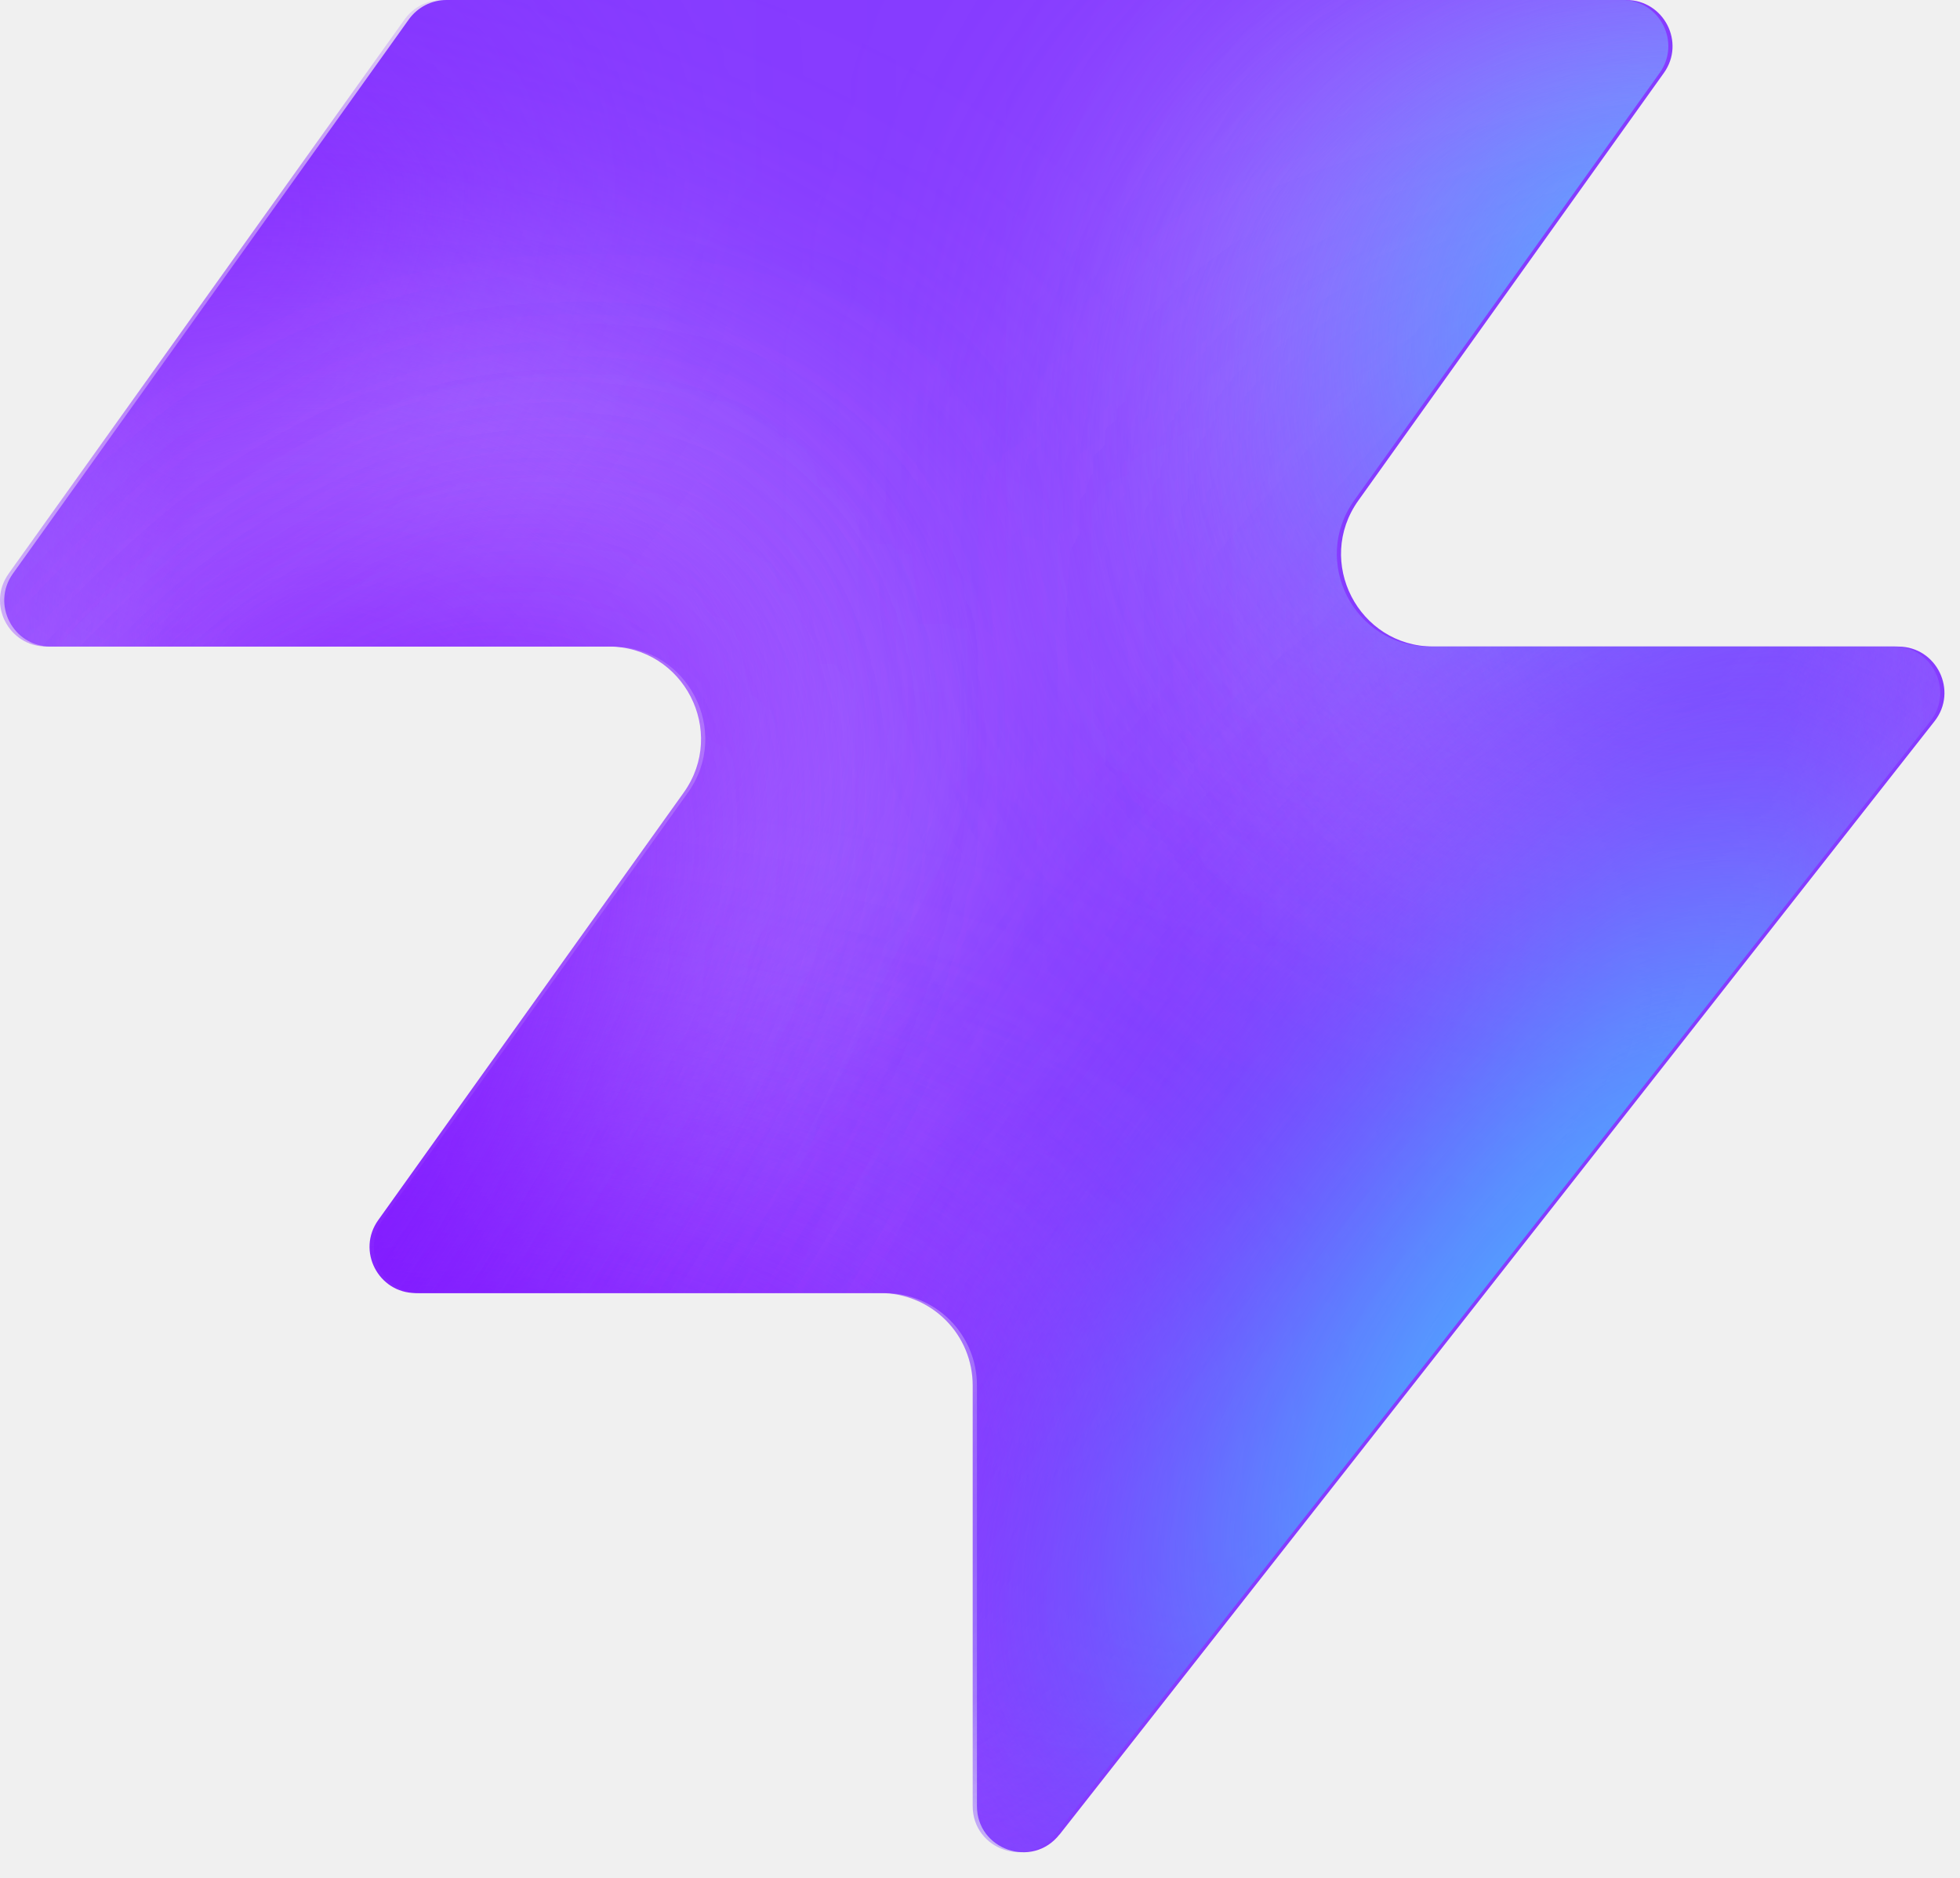
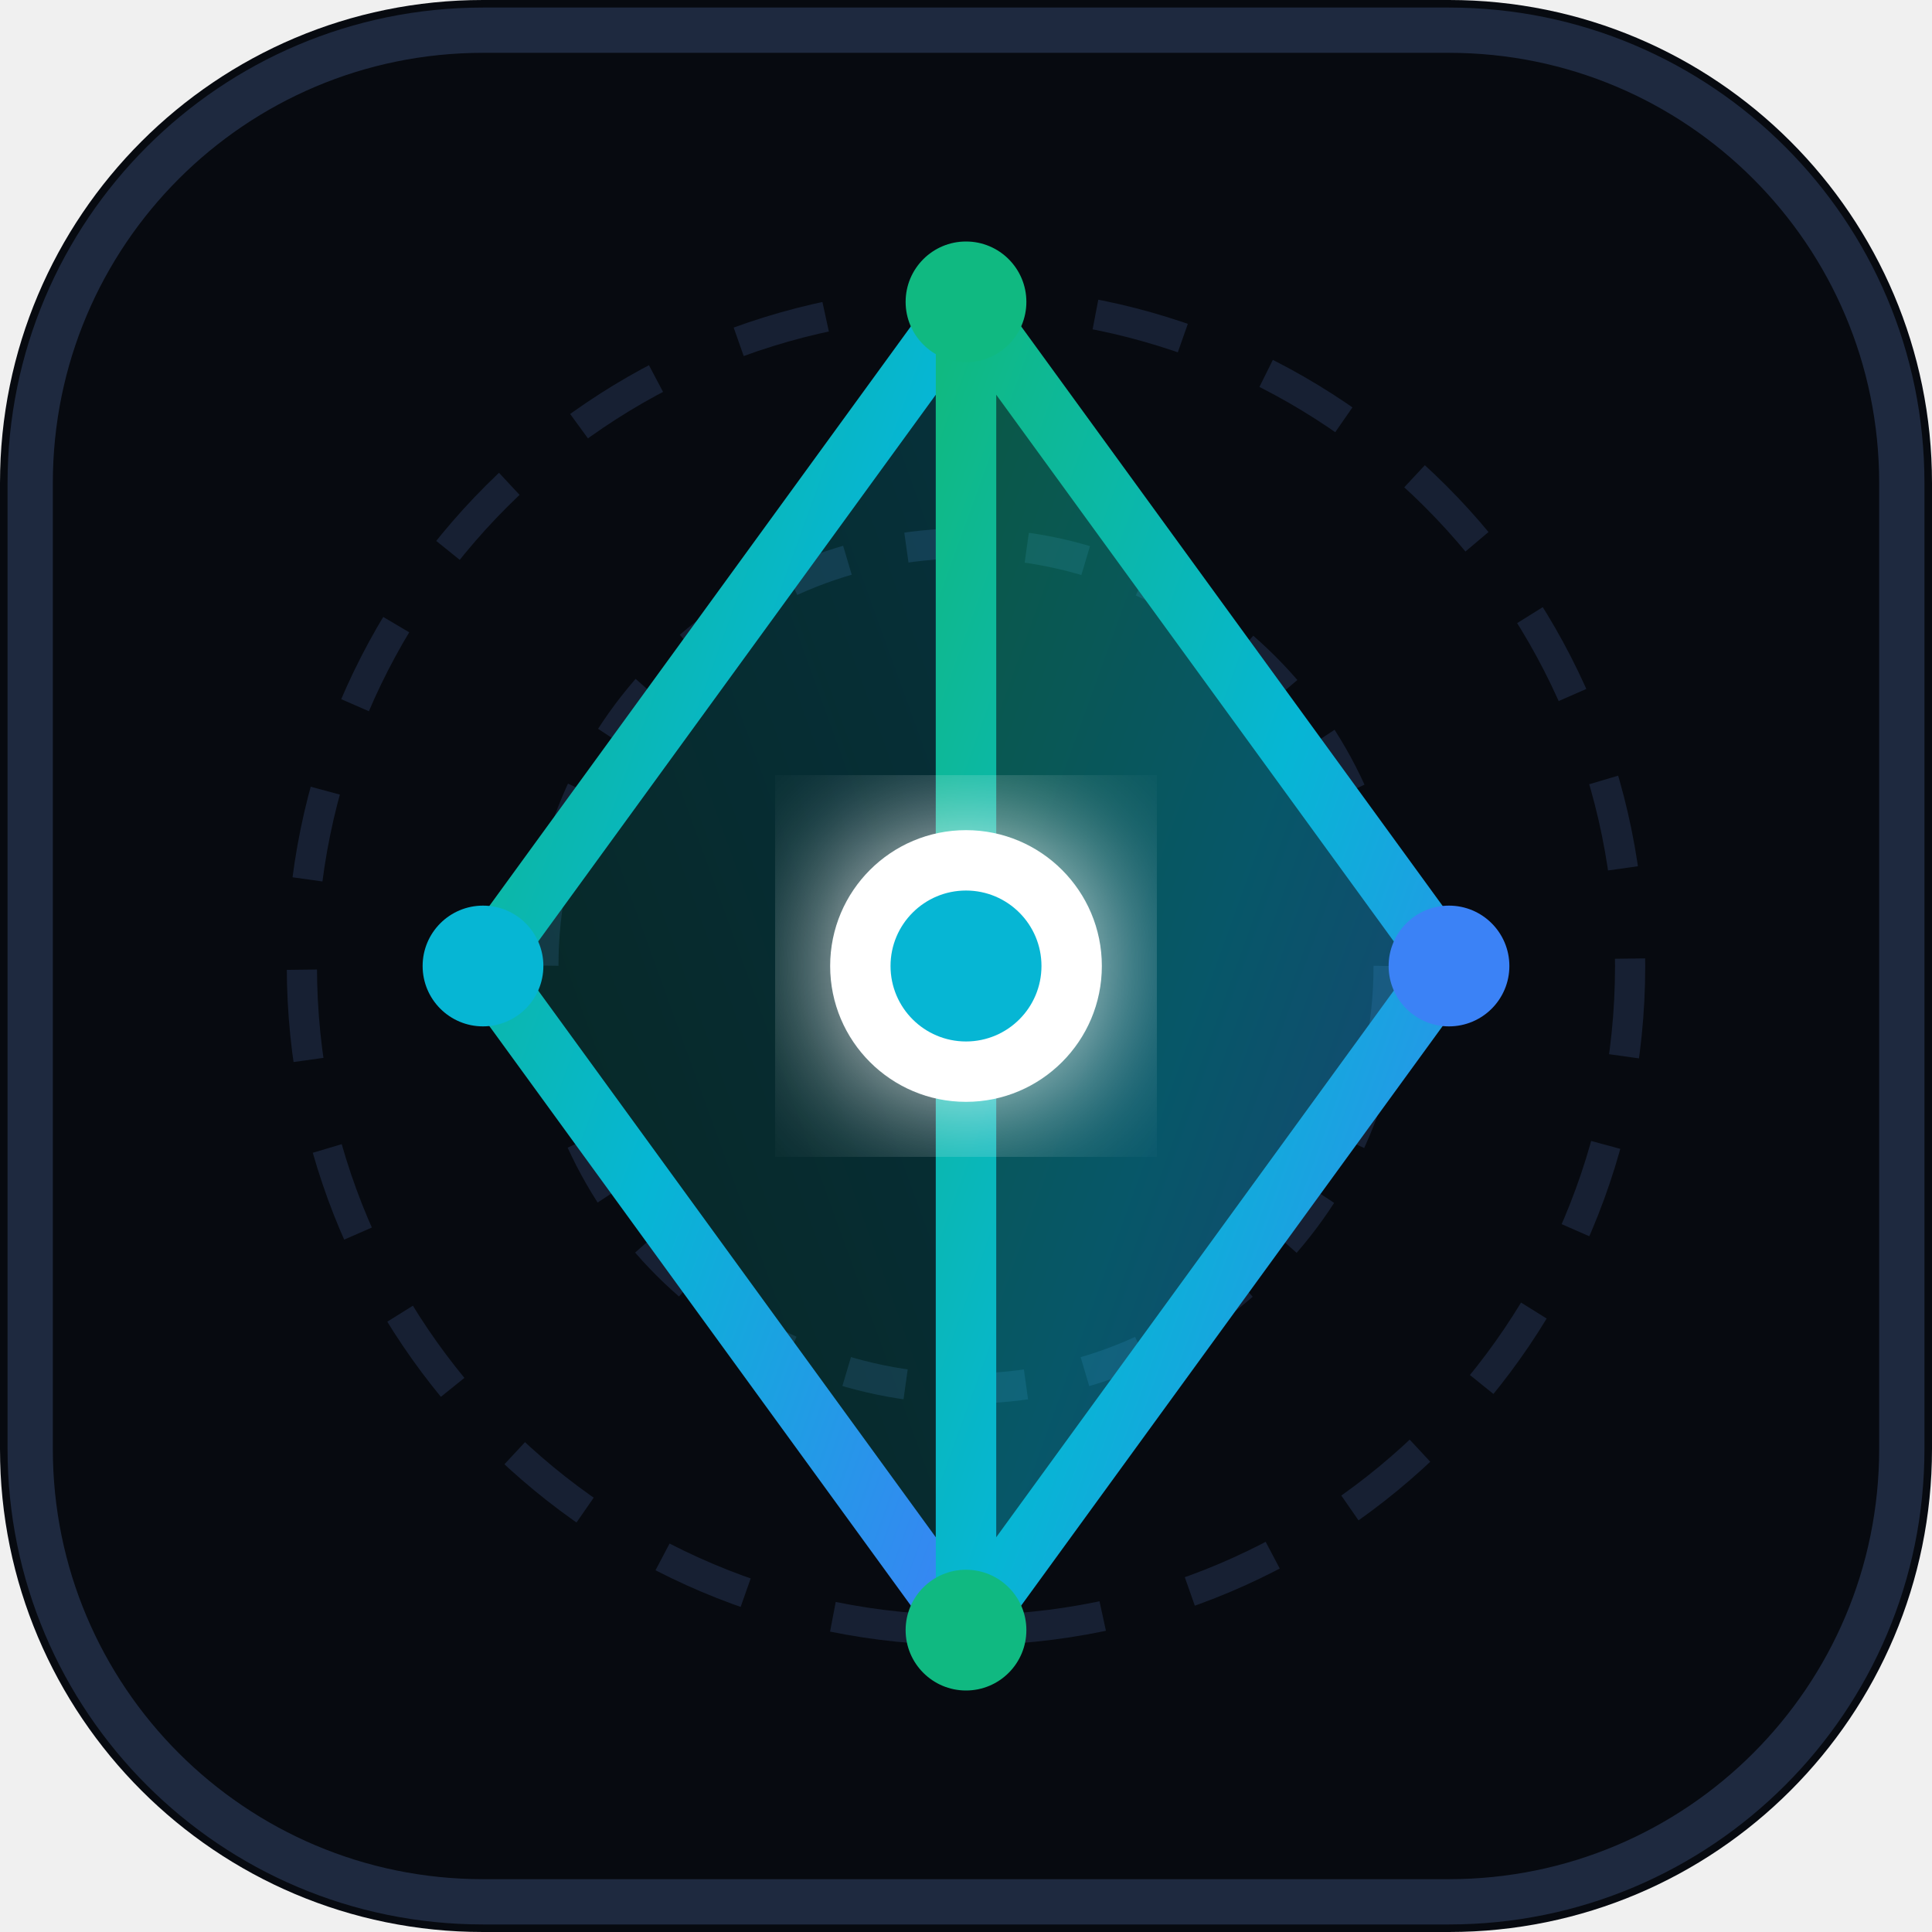
- <svg xmlns="http://www.w3.org/2000/svg" width="48" height="46" fill="none" viewBox="0 0 48 46">
-   <path fill="#863bff" d="M25.946 44.938c-.664.845-2.021.375-2.021-.698V33.937a2.26 2.26 0 0 0-2.262-2.262H10.287c-.92 0-1.456-1.04-.92-1.788l7.48-10.471c1.07-1.497 0-3.578-1.842-3.578H1.237c-.92 0-1.456-1.04-.92-1.788L10.013.474c.214-.297.556-.474.92-.474h28.894c.92 0 1.456 1.04.92 1.788l-7.48 10.471c-1.07 1.498 0 3.579 1.842 3.579h11.377c.943 0 1.473 1.088.89 1.83L25.947 44.94z" style="fill:#863bff;fill:color(display-p3 .525 .23 1);fill-opacity:1" />
-   <mask id="a" width="48" height="46" x="0" y="0" maskUnits="userSpaceOnUse" style="mask-type:alpha">
-     <path fill="#000" d="M25.842 44.938c-.664.844-2.021.375-2.021-.698V33.937a2.26 2.26 0 0 0-2.262-2.262H10.183c-.92 0-1.456-1.04-.92-1.788l7.48-10.471c1.07-1.498 0-3.579-1.842-3.579H1.133c-.92 0-1.456-1.04-.92-1.787L9.91.473c.214-.297.556-.474.92-.474h28.894c.92 0 1.456 1.04.92 1.788l-7.48 10.471c-1.07 1.498 0 3.578 1.842 3.578h11.377c.943 0 1.473 1.088.89 1.832L25.843 44.94z" style="fill:#000;fill-opacity:1" />
-   </mask>
-   <g mask="url(#a)">
-     <g filter="url(#b)">
-       <ellipse cx="5.508" cy="14.704" fill="#ede6ff" rx="5.508" ry="14.704" style="fill:#ede6ff;fill:color(display-p3 .927 .903 1);fill-opacity:1" transform="matrix(.00324 1 1 -.00324 -4.47 31.516)" />
-     </g>
-     <g filter="url(#c)">
-       <ellipse cx="10.399" cy="29.851" fill="#ede6ff" rx="10.399" ry="29.851" style="fill:#ede6ff;fill:color(display-p3 .927 .903 1);fill-opacity:1" transform="matrix(.00324 1 1 -.00324 -39.328 7.883)" />
-     </g>
-     <g filter="url(#d)">
-       <ellipse cx="5.508" cy="30.487" fill="#7e14ff" rx="5.508" ry="30.487" style="fill:#7e14ff;fill:color(display-p3 .492 .077 1);fill-opacity:1" transform="rotate(89.814 -25.913 -14.639)scale(1 -1)" />
-     </g>
-     <g filter="url(#e)">
-       <ellipse cx="5.508" cy="30.599" fill="#7e14ff" rx="5.508" ry="30.599" style="fill:#7e14ff;fill:color(display-p3 .492 .077 1);fill-opacity:1" transform="rotate(89.814 -32.644 -3.334)scale(1 -1)" />
-     </g>
-     <g filter="url(#f)">
-       <ellipse cx="5.508" cy="30.599" fill="#7e14ff" rx="5.508" ry="30.599" style="fill:#7e14ff;fill:color(display-p3 .492 .077 1);fill-opacity:1" transform="matrix(.00324 1 1 -.00324 -34.34 30.47)" />
-     </g>
-     <g filter="url(#g)">
-       <ellipse cx="14.072" cy="22.078" fill="#ede6ff" rx="14.072" ry="22.078" style="fill:#ede6ff;fill:color(display-p3 .927 .903 1);fill-opacity:1" transform="rotate(93.35 24.506 48.493)scale(-1 1)" />
-     </g>
-     <g filter="url(#h)">
-       <ellipse cx="3.47" cy="21.501" fill="#7e14ff" rx="3.47" ry="21.501" style="fill:#7e14ff;fill:color(display-p3 .492 .077 1);fill-opacity:1" transform="rotate(89.009 28.708 47.59)scale(-1 1)" />
-     </g>
-     <g filter="url(#i)">
-       <ellipse cx="3.47" cy="21.501" fill="#7e14ff" rx="3.47" ry="21.501" style="fill:#7e14ff;fill:color(display-p3 .492 .077 1);fill-opacity:1" transform="rotate(89.009 28.708 47.59)scale(-1 1)" />
-     </g>
-     <g filter="url(#j)">
-       <ellipse cx=".387" cy="8.972" fill="#7e14ff" rx="4.407" ry="29.108" style="fill:#7e14ff;fill:color(display-p3 .492 .077 1);fill-opacity:1" transform="rotate(39.51 .387 8.972)" />
-     </g>
-     <g filter="url(#k)">
-       <ellipse cx="47.523" cy="-6.092" fill="#7e14ff" rx="4.407" ry="29.108" style="fill:#7e14ff;fill:color(display-p3 .492 .077 1);fill-opacity:1" transform="rotate(37.892 47.523 -6.092)" />
-     </g>
-     <g filter="url(#l)">
-       <ellipse cx="41.412" cy="6.333" fill="#47bfff" rx="5.971" ry="9.665" style="fill:#47bfff;fill:color(display-p3 .28 .748 1);fill-opacity:1" transform="rotate(37.892 41.412 6.333)" />
-     </g>
-     <g filter="url(#m)">
-       <ellipse cx="-1.879" cy="38.332" fill="#7e14ff" rx="4.407" ry="29.108" style="fill:#7e14ff;fill:color(display-p3 .492 .077 1);fill-opacity:1" transform="rotate(37.892 -1.88 38.332)" />
-     </g>
-     <g filter="url(#n)">
-       <ellipse cx="-1.879" cy="38.332" fill="#7e14ff" rx="4.407" ry="29.108" style="fill:#7e14ff;fill:color(display-p3 .492 .077 1);fill-opacity:1" transform="rotate(37.892 -1.88 38.332)" />
-     </g>
-     <g filter="url(#o)">
-       <ellipse cx="35.651" cy="29.907" fill="#7e14ff" rx="4.407" ry="29.108" style="fill:#7e14ff;fill:color(display-p3 .492 .077 1);fill-opacity:1" transform="rotate(37.892 35.651 29.907)" />
-     </g>
-     <g filter="url(#p)">
-       <ellipse cx="38.418" cy="32.4" fill="#47bfff" rx="5.971" ry="15.297" style="fill:#47bfff;fill:color(display-p3 .28 .748 1);fill-opacity:1" transform="rotate(37.892 38.418 32.4)" />
-     </g>
-   </g>
+ <svg xmlns="http://www.w3.org/2000/svg" viewBox="0 0 64 64" fill="none">
  <defs>
-     <filter id="b" width="60.045" height="41.654" x="-19.77" y="16.149" color-interpolation-filters="sRGB" filterUnits="userSpaceOnUse">
-       <feFlood flood-opacity="0" result="BackgroundImageFix" />
-       <feBlend in="SourceGraphic" in2="BackgroundImageFix" result="shape" />
-       <feGaussianBlur result="effect1_foregroundBlur_2002_17158" stdDeviation="7.659" />
-     </filter>
-     <filter id="c" width="90.34" height="51.437" x="-54.613" y="-7.533" color-interpolation-filters="sRGB" filterUnits="userSpaceOnUse">
-       <feFlood flood-opacity="0" result="BackgroundImageFix" />
-       <feBlend in="SourceGraphic" in2="BackgroundImageFix" result="shape" />
-       <feGaussianBlur result="effect1_foregroundBlur_2002_17158" stdDeviation="7.659" />
-     </filter>
-     <filter id="d" width="79.355" height="29.4" x="-49.64" y="2.03" color-interpolation-filters="sRGB" filterUnits="userSpaceOnUse">
-       <feFlood flood-opacity="0" result="BackgroundImageFix" />
-       <feBlend in="SourceGraphic" in2="BackgroundImageFix" result="shape" />
-       <feGaussianBlur result="effect1_foregroundBlur_2002_17158" stdDeviation="4.596" />
-     </filter>
-     <filter id="e" width="79.579" height="29.4" x="-45.045" y="20.029" color-interpolation-filters="sRGB" filterUnits="userSpaceOnUse">
-       <feFlood flood-opacity="0" result="BackgroundImageFix" />
-       <feBlend in="SourceGraphic" in2="BackgroundImageFix" result="shape" />
-       <feGaussianBlur result="effect1_foregroundBlur_2002_17158" stdDeviation="4.596" />
-     </filter>
-     <filter id="f" width="79.579" height="29.4" x="-43.513" y="21.178" color-interpolation-filters="sRGB" filterUnits="userSpaceOnUse">
-       <feFlood flood-opacity="0" result="BackgroundImageFix" />
-       <feBlend in="SourceGraphic" in2="BackgroundImageFix" result="shape" />
-       <feGaussianBlur result="effect1_foregroundBlur_2002_17158" stdDeviation="4.596" />
-     </filter>
-     <filter id="g" width="74.749" height="58.852" x="15.756" y="-17.901" color-interpolation-filters="sRGB" filterUnits="userSpaceOnUse">
-       <feFlood flood-opacity="0" result="BackgroundImageFix" />
-       <feBlend in="SourceGraphic" in2="BackgroundImageFix" result="shape" />
-       <feGaussianBlur result="effect1_foregroundBlur_2002_17158" stdDeviation="7.659" />
-     </filter>
-     <filter id="h" width="61.377" height="25.362" x="23.548" y="2.284" color-interpolation-filters="sRGB" filterUnits="userSpaceOnUse">
-       <feFlood flood-opacity="0" result="BackgroundImageFix" />
-       <feBlend in="SourceGraphic" in2="BackgroundImageFix" result="shape" />
-       <feGaussianBlur result="effect1_foregroundBlur_2002_17158" stdDeviation="4.596" />
-     </filter>
-     <filter id="i" width="61.377" height="25.362" x="23.548" y="2.284" color-interpolation-filters="sRGB" filterUnits="userSpaceOnUse">
-       <feFlood flood-opacity="0" result="BackgroundImageFix" />
-       <feBlend in="SourceGraphic" in2="BackgroundImageFix" result="shape" />
-       <feGaussianBlur result="effect1_foregroundBlur_2002_17158" stdDeviation="4.596" />
-     </filter>
-     <filter id="j" width="56.045" height="63.649" x="-27.636" y="-22.853" color-interpolation-filters="sRGB" filterUnits="userSpaceOnUse">
-       <feFlood flood-opacity="0" result="BackgroundImageFix" />
-       <feBlend in="SourceGraphic" in2="BackgroundImageFix" result="shape" />
-       <feGaussianBlur result="effect1_foregroundBlur_2002_17158" stdDeviation="4.596" />
-     </filter>
-     <filter id="k" width="54.814" height="64.646" x="20.116" y="-38.415" color-interpolation-filters="sRGB" filterUnits="userSpaceOnUse">
-       <feFlood flood-opacity="0" result="BackgroundImageFix" />
-       <feBlend in="SourceGraphic" in2="BackgroundImageFix" result="shape" />
-       <feGaussianBlur result="effect1_foregroundBlur_2002_17158" stdDeviation="4.596" />
-     </filter>
-     <filter id="l" width="33.541" height="35.313" x="24.641" y="-11.323" color-interpolation-filters="sRGB" filterUnits="userSpaceOnUse">
-       <feFlood flood-opacity="0" result="BackgroundImageFix" />
-       <feBlend in="SourceGraphic" in2="BackgroundImageFix" result="shape" />
-       <feGaussianBlur result="effect1_foregroundBlur_2002_17158" stdDeviation="4.596" />
-     </filter>
-     <filter id="m" width="54.814" height="64.646" x="-29.286" y="6.009" color-interpolation-filters="sRGB" filterUnits="userSpaceOnUse">
-       <feFlood flood-opacity="0" result="BackgroundImageFix" />
-       <feBlend in="SourceGraphic" in2="BackgroundImageFix" result="shape" />
-       <feGaussianBlur result="effect1_foregroundBlur_2002_17158" stdDeviation="4.596" />
-     </filter>
-     <filter id="n" width="54.814" height="64.646" x="-29.286" y="6.009" color-interpolation-filters="sRGB" filterUnits="userSpaceOnUse">
-       <feFlood flood-opacity="0" result="BackgroundImageFix" />
-       <feBlend in="SourceGraphic" in2="BackgroundImageFix" result="shape" />
-       <feGaussianBlur result="effect1_foregroundBlur_2002_17158" stdDeviation="4.596" />
-     </filter>
-     <filter id="o" width="54.814" height="64.646" x="8.244" y="-2.416" color-interpolation-filters="sRGB" filterUnits="userSpaceOnUse">
-       <feFlood flood-opacity="0" result="BackgroundImageFix" />
-       <feBlend in="SourceGraphic" in2="BackgroundImageFix" result="shape" />
-       <feGaussianBlur result="effect1_foregroundBlur_2002_17158" stdDeviation="4.596" />
-     </filter>
-     <filter id="p" width="39.409" height="43.623" x="18.713" y="10.588" color-interpolation-filters="sRGB" filterUnits="userSpaceOnUse">
-       <feFlood flood-opacity="0" result="BackgroundImageFix" />
-       <feBlend in="SourceGraphic" in2="BackgroundImageFix" result="shape" />
-       <feGaussianBlur result="effect1_foregroundBlur_2002_17158" stdDeviation="4.596" />
+     <linearGradient id="emeraldCyan" x1="0%" y1="0%" x2="100%" y2="100%">
+       <stop offset="0%" stop-color="#10B981" />
+       <stop offset="50%" stop-color="#06B6D4" />
+       <stop offset="100%" stop-color="#3B82F6" />
+     </linearGradient>
+     <linearGradient id="neonGlow" x1="0%" y1="100%" x2="100%" y2="0%">
+       <stop offset="0%" stop-color="#059669" stop-opacity="0.8" />
+       <stop offset="100%" stop-color="#06B6D4" stop-opacity="0.9" />
+     </linearGradient>
+     <filter id="glow" x="-20%" y="-20%" width="140%" height="140%">
+       <feGaussianBlur stdDeviation="2.5" result="blur" />
+       <feComposite in="SourceGraphic" in2="blur" operator="over" />
    </filter>
  </defs>
+   <rect width="64" height="64" rx="16" fill="#070A10" />
+   <rect width="62" height="62" x="1" y="1" rx="15" stroke="#1E293F" stroke-width="1.5" />
+   <circle cx="32" cy="32" r="22" stroke="#172033" stroke-width="1" stroke-dasharray="3 3" />
+   <circle cx="32" cy="32" r="14" stroke="#172033" stroke-width="1" stroke-dasharray="2 2" />
+   <path d="M32 10 L16 32 L32 54 L32 32 Z" fill="url(#neonGlow)" fill-opacity="0.25" stroke="url(#emeraldCyan)" stroke-width="2" stroke-linejoin="round" />
+   <path d="M32 10 L48 32 L32 54 L32 32 Z" fill="url(#emeraldCyan)" fill-opacity="0.45" stroke="url(#emeraldCyan)" stroke-width="2" stroke-linejoin="round" />
+   <circle cx="32" cy="32" r="4.5" fill="#FFFFFF" filter="url(#glow)" />
+   <circle cx="32" cy="32" r="2.5" fill="#06B6D4" />
+   <circle cx="32" cy="10" r="2" fill="#10B981" />
+   <circle cx="16" cy="32" r="2" fill="#06B6D4" />
+   <circle cx="48" cy="32" r="2" fill="#3B82F6" />
+   <circle cx="32" cy="54" r="2" fill="#10B981" />
</svg>
